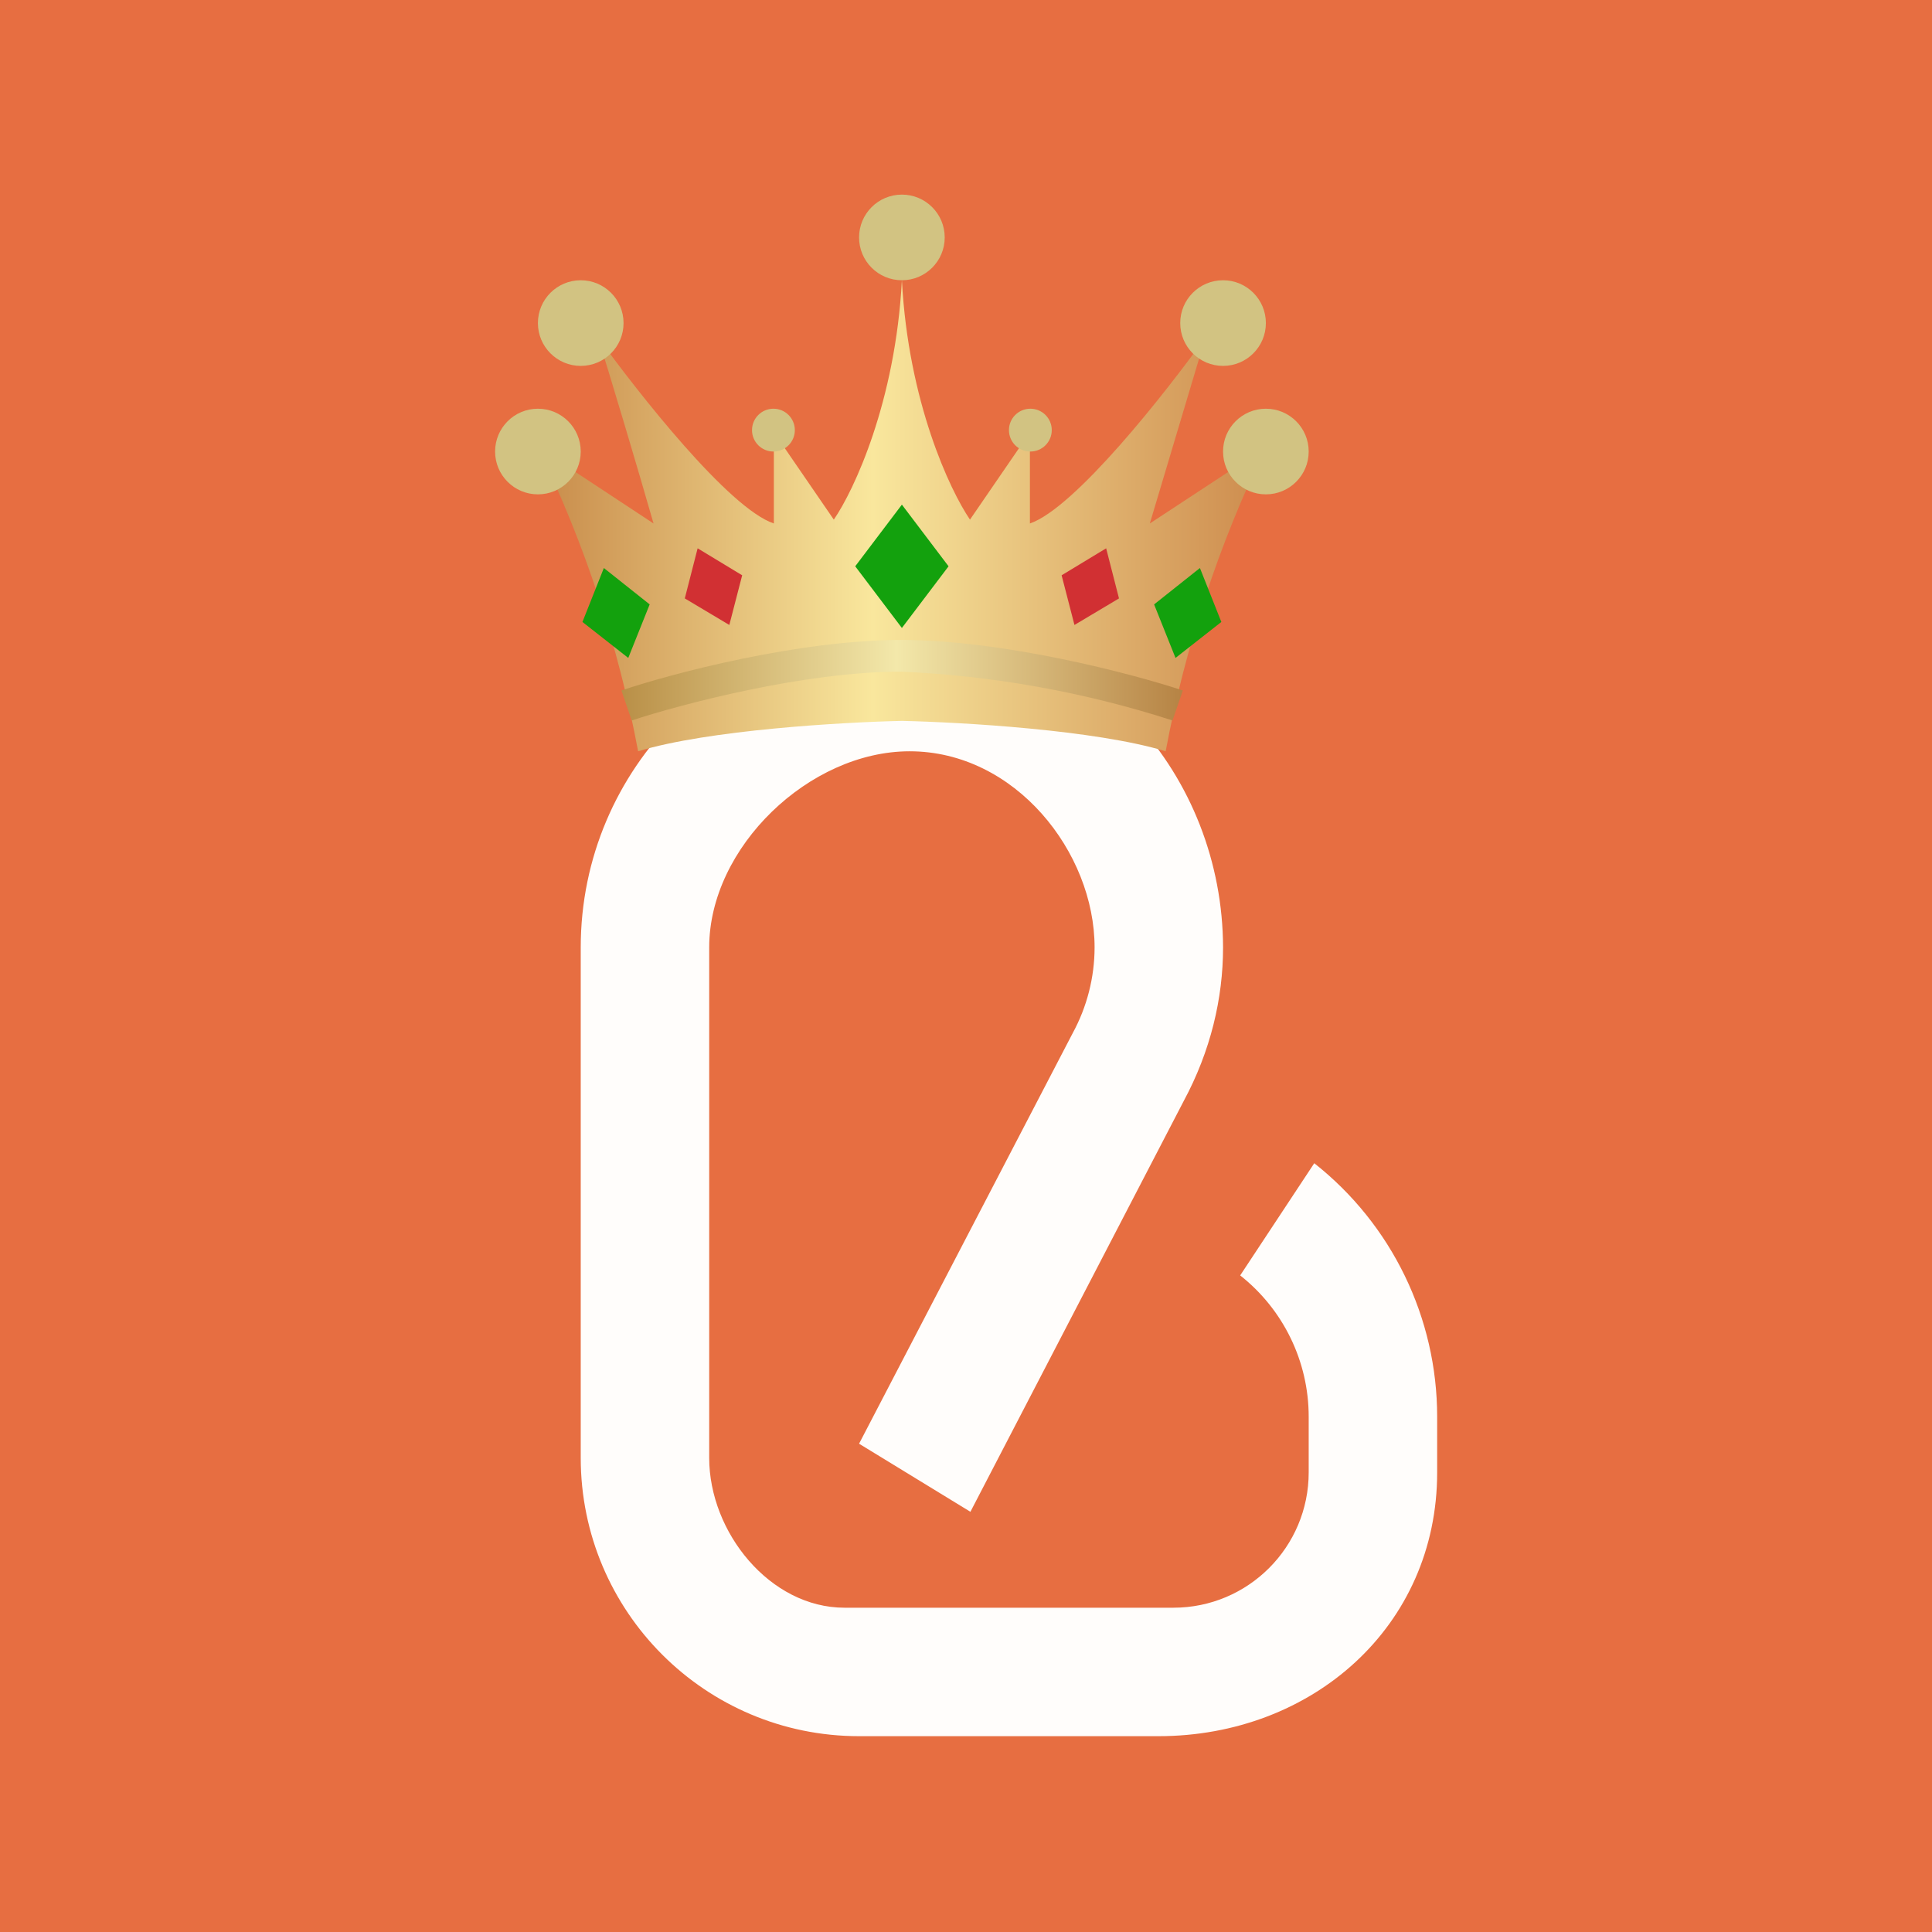
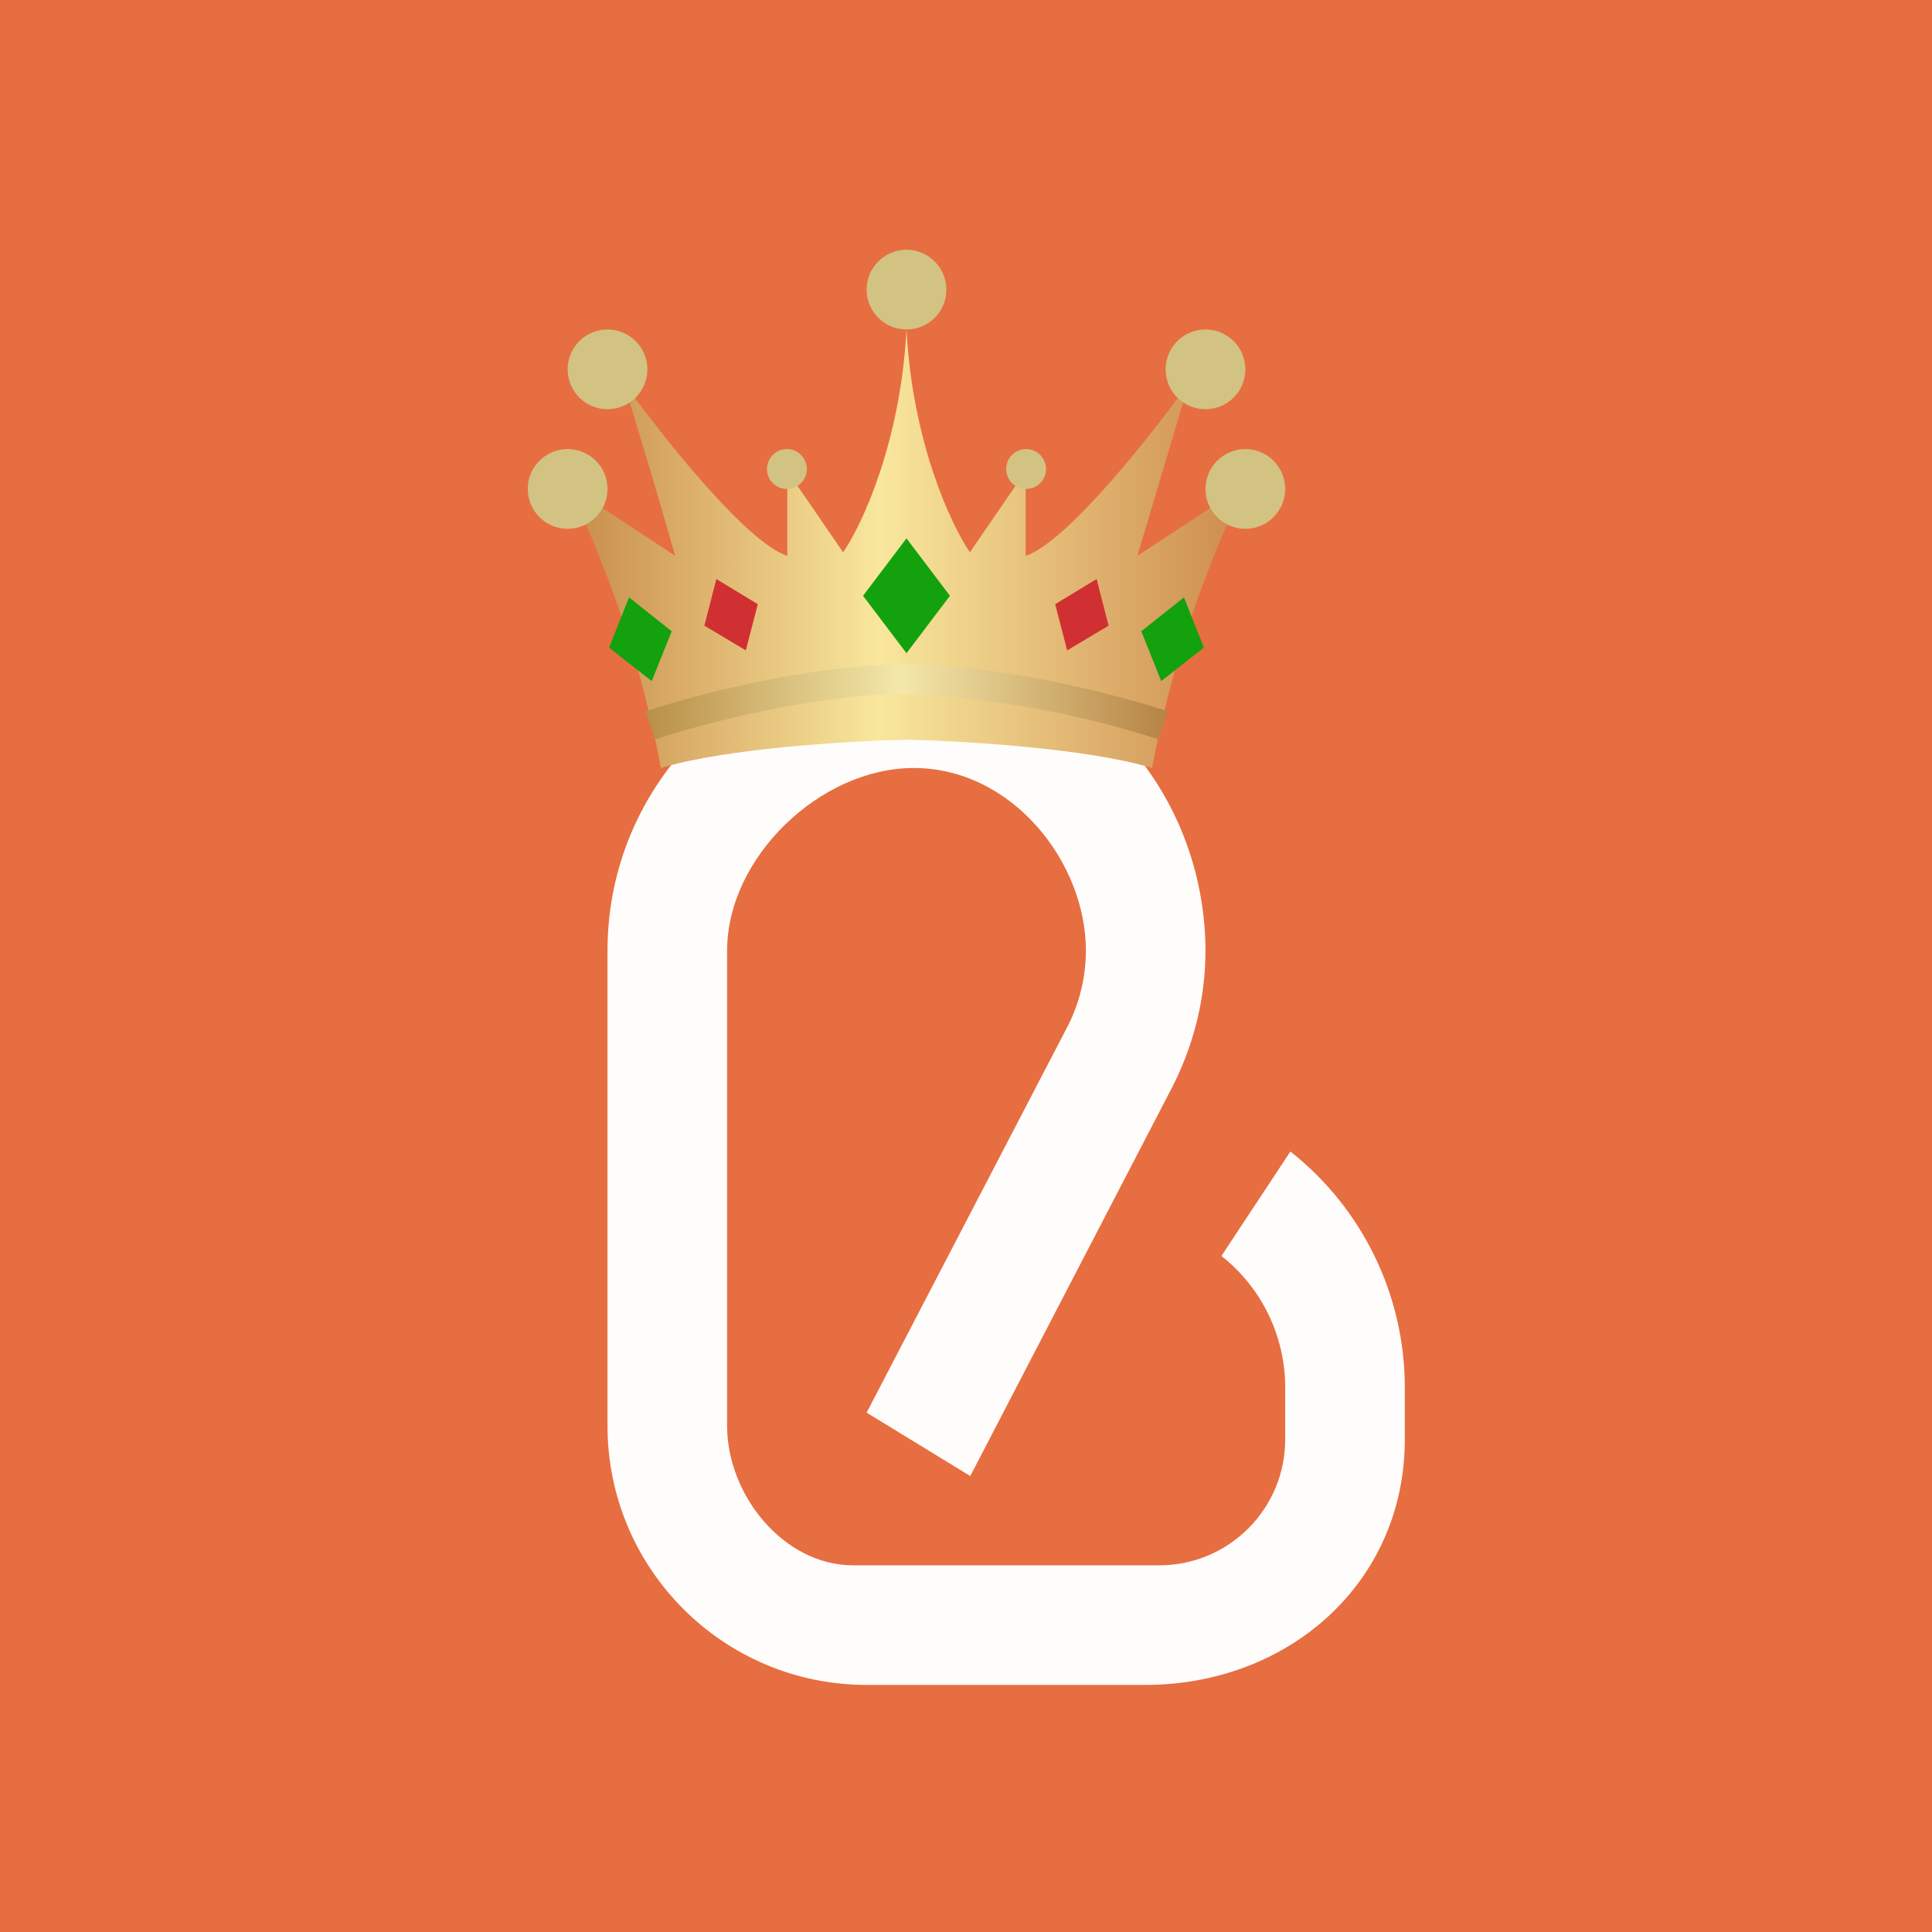
<svg xmlns="http://www.w3.org/2000/svg" viewBox="0 0 56 56">
  <rect x="0" y="0" width="56" height="56" fill="#E76E41" />
-   <g transform="translate(-6.75,-5.53) scale(1.2412)">
-     <path d="M19 38.5V26.58c0-4.19 3.4-7.58 7.59-7.58 4.41 0 7.4 3.61 7.41 7.58 0 1.19-.29 2.42-.92 3.59l-4.98 9.59-2.6-1.59 4.99-9.59a4.2 4.2 0 0 0 .51-2c0-2.22-1.85-4.58-4.32-4.58-2.34 0-4.68 2.24-4.68 4.58V38.5c0 1.74 1.42 3.5 3.16 3.5h7.68A3.16 3.16 0 0 0 36 38.84v-1.3a4.2 4.2 0 0 0-1.6-3.3l1.73-2.62A7.54 7.54 0 0 1 39 37.54v1.3c0 3.6-2.92 6.16-6.51 6.16H25.5A6.5 6.5 0 0 1 19 38.5Z" fill="#FFFDFB" />
-     <path d="M26.5 11c.15 2.84 1.12 4.9 1.59 5.59l1.4-2.04v2.13c1.05-.36 3.17-3.05 4.1-4.35l-1.3 4.35L35 14.9a28.06 28.06 0 0 0-2.34 7.1c-1.64-.5-4.79-.68-6.16-.71-1.37.03-4.52.21-6.16.71A28.06 28.06 0 0 0 18 14.9l2.7 1.78c-.33-1.16-1.07-3.64-1.3-4.35.94 1.3 3.06 4 4.11 4.35v-2.13l1.4 2.04c.47-.68 1.44-2.75 1.59-5.59Z" fill="url(#b-a)" />
-     <path d="M26.48 19.4c2.38 0 5.38.78 6.58 1.18l-.24.7a24.12 24.12 0 0 0-6.34-1.14c-2.26 0-5.13.76-6.29 1.14l-.24-.7c1.18-.4 4.15-1.18 6.53-1.18Z" fill="url(#b-b)" />
-     <circle cx="18" cy="15" r="1" fill="#D2C382" />
-     <circle cx="19" cy="12" r="1" fill="#D2C382" />
-     <circle cx="23.5" cy="14.5" r=".5" fill="#D2C382" />
-     <path d="M27.5 10a1 1 0 1 1-2 0 1 1 0 0 1 2 0Z" fill="#D2C382" />
-     <circle cx="1" cy="1" r="1" transform="matrix(-1 0 0 1 36 14)" fill="#D2C382" />
-     <circle cx="1" cy="1" r="1" transform="matrix(-1 0 0 1 35 11)" fill="#D2C382" />
-     <circle cx=".5" cy=".5" r=".5" transform="matrix(-1 0 0 1 30 14)" fill="#D2C382" />
-     <path d="m26.5 16.24 1.09 1.44-1.09 1.44-1.09-1.44 1.09-1.44Z" fill="#13A10D" />
-     <path d="m31.27 17.26.3 1.17-1.04.62-.3-1.16 1.04-.63Z" fill="#D13033" />
-     <path d="m33.46 17.72.5 1.26-1.07.84-.5-1.25 1.07-.85Z" fill="#13A10D" />
-     <path d="m21.73 17.26-.3 1.17 1.04.62.3-1.16-1.04-.63Z" fill="#D13033" />
-     <path d="m19.54 17.72-.5 1.26 1.07.84.5-1.25-1.07-.85Z" fill="#13A10D" />
-     <defs>
-       <linearGradient id="b-a" x1="35" y1="16.5" x2="18" y2="16.5" gradientUnits="userSpaceOnUse">
-         <stop stop-color="#CD8B4D" />
-         <stop offset=".54" stop-color="#F9E79D" />
-         <stop offset="1" stop-color="#C88B4A" />
-       </linearGradient>
-       <linearGradient id="b-b" x1="19.95" y1="20.34" x2="33.06" y2="20.34" gradientUnits="userSpaceOnUse">
-         <stop stop-color="#B98F47" />
-         <stop offset=".49" stop-color="#F3E8AA" />
-         <stop offset="1" stop-color="#B68344" />
-       </linearGradient>
-     </defs>
+   <g transform="translate(1.91,1.96) scale(0.9319)">
+     <g transform="translate(0.03,0.03) scale(0.999)">
+       <g transform="translate(-6.75,-5.53) scale(1.2412)">
+         <path d="M19 38.5V26.58c0-4.19 3.4-7.58 7.59-7.58 4.41 0 7.4 3.61 7.41 7.58 0 1.19-.29 2.42-.92 3.59l-4.98 9.59-2.6-1.59 4.99-9.59a4.2 4.2 0 0 0 .51-2c0-2.22-1.85-4.58-4.32-4.58-2.34 0-4.68 2.24-4.68 4.58V38.5c0 1.74 1.42 3.5 3.16 3.5h7.68A3.16 3.16 0 0 0 36 38.84v-1.3a4.2 4.2 0 0 0-1.6-3.3l1.73-2.62A7.54 7.54 0 0 1 39 37.54v1.3c0 3.6-2.92 6.16-6.51 6.16H25.5A6.5 6.5 0 0 1 19 38.5Z" fill="#FFFDFB" />
+         <path d="M26.5 11c.15 2.84 1.12 4.9 1.59 5.59l1.4-2.04v2.13c1.05-.36 3.17-3.05 4.1-4.35l-1.3 4.35L35 14.9a28.06 28.06 0 0 0-2.34 7.1c-1.64-.5-4.79-.68-6.16-.71-1.37.03-4.52.21-6.16.71A28.06 28.06 0 0 0 18 14.9l2.7 1.78c-.33-1.16-1.07-3.64-1.3-4.35.94 1.3 3.06 4 4.11 4.35v-2.13l1.4 2.04c.47-.68 1.44-2.75 1.59-5.59Z" fill="url(#b-a)" />
+         <path d="M26.48 19.4c2.38 0 5.38.78 6.58 1.18l-.24.7a24.12 24.12 0 0 0-6.34-1.14c-2.26 0-5.13.76-6.29 1.14l-.24-.7c1.18-.4 4.15-1.18 6.53-1.18Z" fill="url(#b-b)" />
+         <circle cx="18" cy="15" r="1" fill="#D2C382" />
+         <circle cx="19" cy="12" r="1" fill="#D2C382" />
+         <circle cx="23.5" cy="14.5" r=".5" fill="#D2C382" />
+         <path d="M27.5 10a1 1 0 1 1-2 0 1 1 0 0 1 2 0Z" fill="#D2C382" />
+         <circle cx="1" cy="1" r="1" transform="matrix(-1 0 0 1 36 14)" fill="#D2C382" />
+         <circle cx="1" cy="1" r="1" transform="matrix(-1 0 0 1 35 11)" fill="#D2C382" />
+         <circle cx=".5" cy=".5" r=".5" transform="matrix(-1 0 0 1 30 14)" fill="#D2C382" />
+         <path d="m26.5 16.24 1.09 1.44-1.09 1.44-1.09-1.44 1.09-1.44Z" fill="#13A10D" />
+         <path d="m31.27 17.26.3 1.17-1.04.62-.3-1.16 1.04-.63Z" fill="#D13033" />
+         <path d="m33.46 17.72.5 1.26-1.07.84-.5-1.25 1.07-.85Z" fill="#13A10D" />
+         <path d="m21.73 17.26-.3 1.17 1.04.62.3-1.16-1.04-.63Z" fill="#D13033" />
+         <path d="m19.54 17.72-.5 1.26 1.07.84.5-1.25-1.07-.85Z" fill="#13A10D" />
+         <defs>
+           <linearGradient id="b-a" x1="35" y1="16.5" x2="18" y2="16.5" gradientUnits="userSpaceOnUse">
+             <stop stop-color="#CD8B4D" />
+             <stop offset=".54" stop-color="#F9E79D" />
+             <stop offset="1" stop-color="#C88B4A" />
+           </linearGradient>
+           <linearGradient id="b-b" x1="19.95" y1="20.34" x2="33.06" y2="20.34" gradientUnits="userSpaceOnUse">
+             <stop stop-color="#B98F47" />
+             <stop offset=".49" stop-color="#F3E8AA" />
+             <stop offset="1" stop-color="#B68344" />
+           </linearGradient>
+         </defs>
+       </g>
+     </g>
  </g>
</svg>
